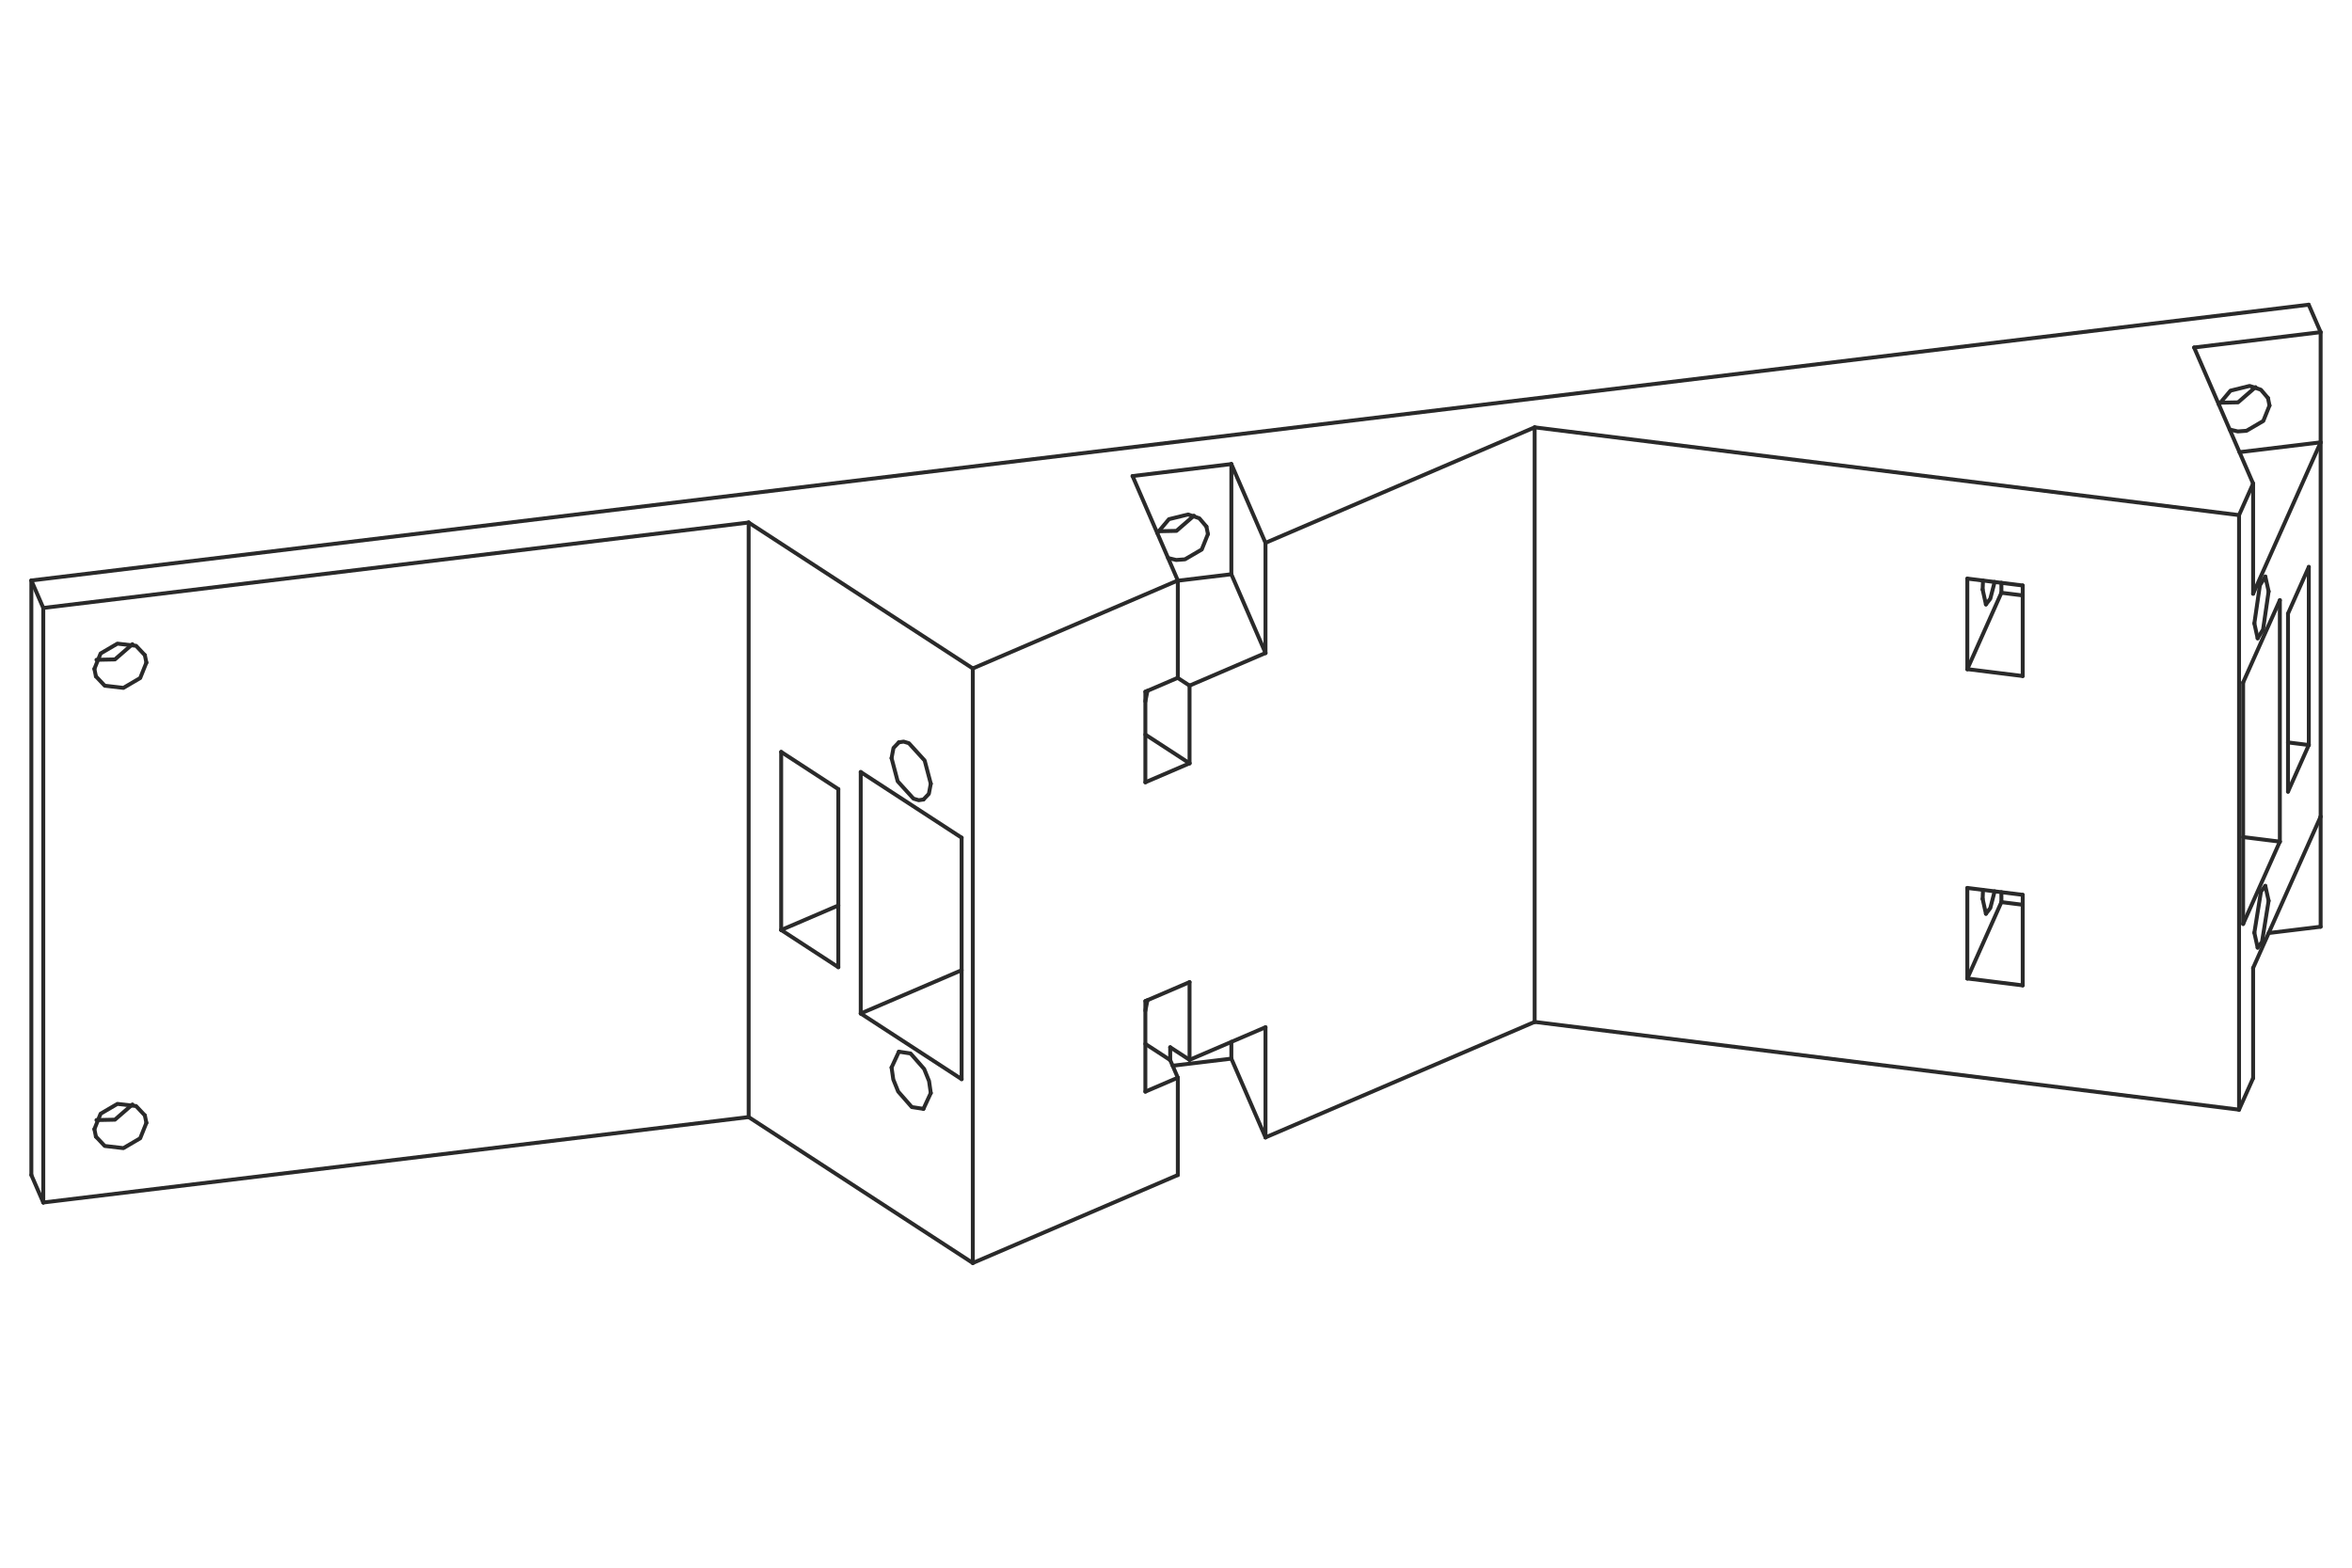
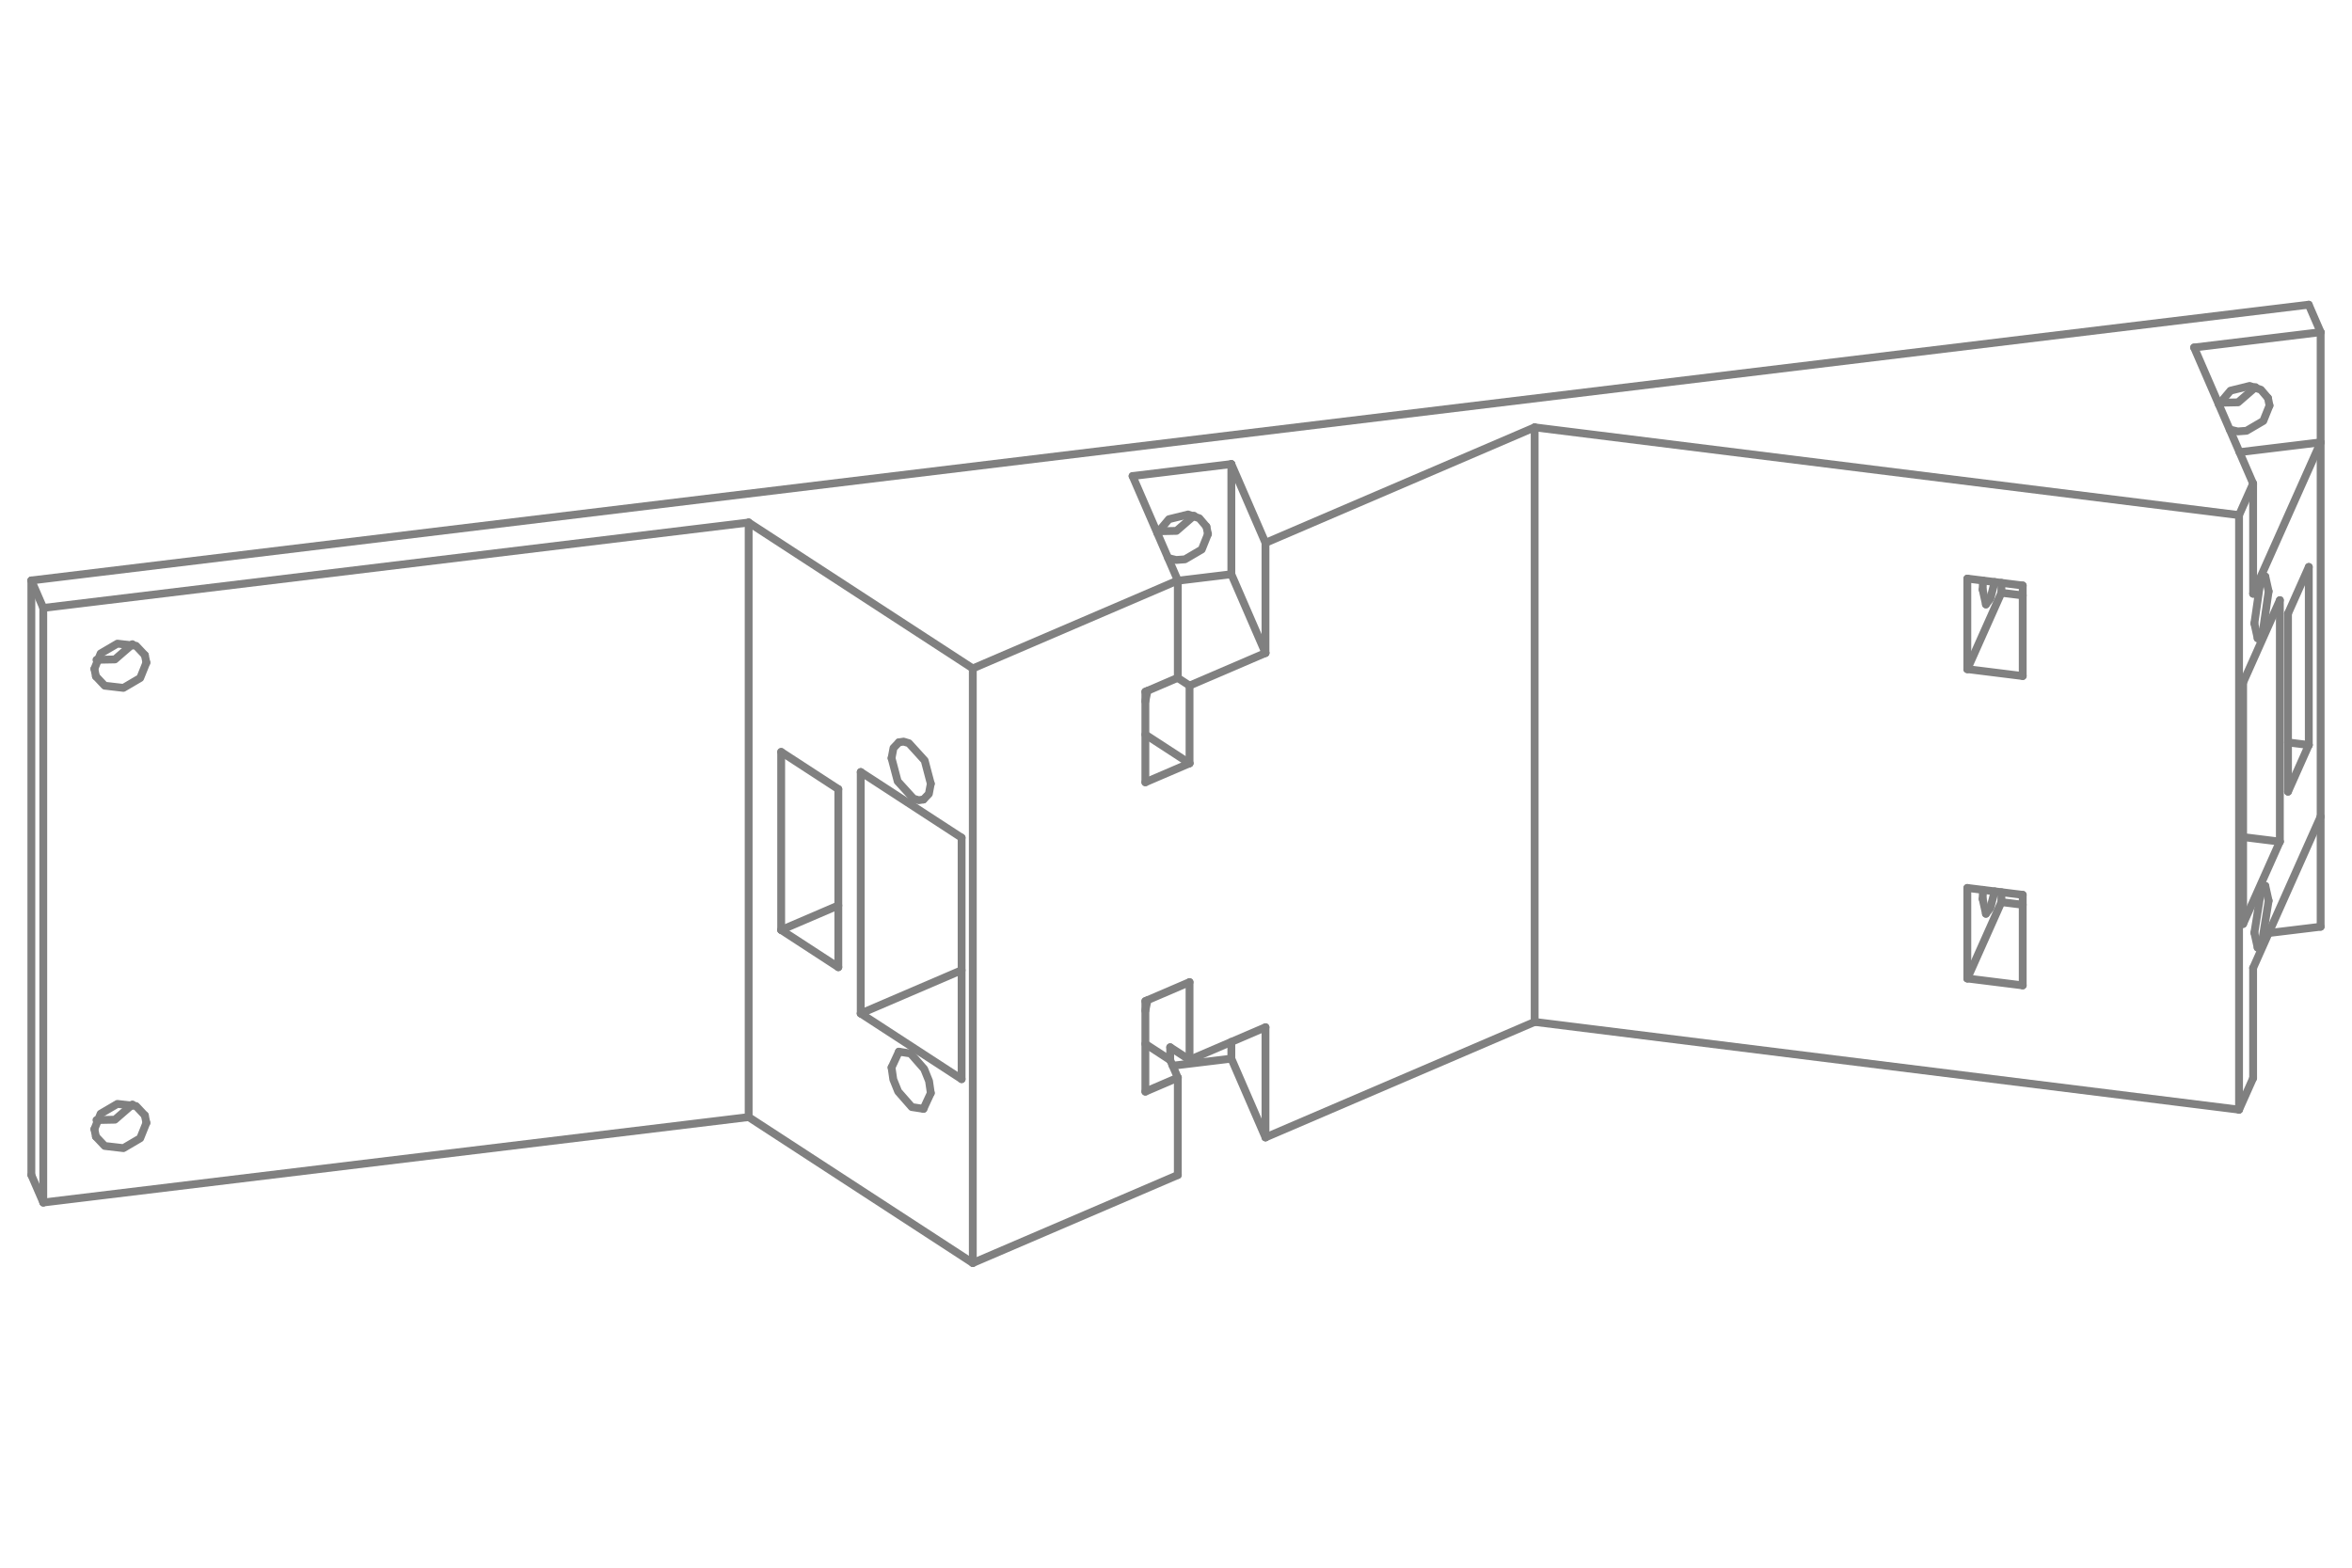
<svg xmlns="http://www.w3.org/2000/svg" width="1200" height="800" viewBox="0 0 1200 800" style="background: #ffffff;">
-   <path d="M 48.16,341.34 L 51.33,333.47 L 59.90,328.45 L 69.42,329.55 L 73.91,334.33" fill="none" stroke="#2a2a2a" stroke-width="2.0" stroke-linecap="round" stroke-linejoin="round" />
-   <path d="M 73.91,334.33 L 74.69,338.13" fill="none" stroke="#2a2a2a" stroke-width="2.0" stroke-linecap="round" stroke-linejoin="round" />
-   <path d="M 48.16,576.22 L 51.33,568.34 L 59.90,563.32 L 69.42,564.42 L 73.91,569.20" fill="none" stroke="#2a2a2a" stroke-width="2.0" stroke-linecap="round" stroke-linejoin="round" />
-   <path d="M 73.91,569.20 L 74.69,573.00" fill="none" stroke="#2a2a2a" stroke-width="2.0" stroke-linecap="round" stroke-linejoin="round" />
-   <path d="M 590.45,272.03 L 596.39,264.95 L 606.17,262.54 L 611.91,264.48 L 615.52,268.73" fill="none" stroke="#2a2a2a" stroke-width="2.0" stroke-linecap="round" stroke-linejoin="round" />
-   <path d="M 615.52,268.73 L 616.30,272.53" fill="none" stroke="#2a2a2a" stroke-width="2.0" stroke-linecap="round" stroke-linejoin="round" />
-   <path d="M 1132.06,206.43 L 1138.00,199.36 L 1147.78,196.94 L 1153.52,198.88 L 1157.14,203.13" fill="none" stroke="#2a2a2a" stroke-width="2.0" stroke-linecap="round" stroke-linejoin="round" />
-   <path d="M 1157.14,203.13 L 1157.91,206.94" fill="none" stroke="#2a2a2a" stroke-width="2.0" stroke-linecap="round" stroke-linejoin="round" />
-   <path d="M 1011.73,296.25 L 1011.55,300.86" fill="none" stroke="#2a2a2a" stroke-width="2.0" stroke-linecap="round" stroke-linejoin="round" />
-   <path d="M 1011.73,454.12 L 1011.55,458.72" fill="none" stroke="#2a2a2a" stroke-width="2.0" stroke-linecap="round" stroke-linejoin="round" />
-   <path d="M 1150.18,318.13 L 1153.01,298.65 L 1155.78,294.21" fill="none" stroke="#2a2a2a" stroke-width="2.0" stroke-linecap="round" stroke-linejoin="round" />
-   <path d="M 1155.78,294.21 L 1157.46,301.79" fill="none" stroke="#2a2a2a" stroke-width="2.0" stroke-linecap="round" stroke-linejoin="round" />
-   <path d="M 1157.46,459.66 L 1155.78,452.07" fill="none" stroke="#2a2a2a" stroke-width="2.0" stroke-linecap="round" stroke-linejoin="round" />
-   <path d="M 1155.78,452.07 L 1153.55,455.00 L 1150.18,475.99" fill="none" stroke="#2a2a2a" stroke-width="2.0" stroke-linecap="round" stroke-linejoin="round" />
-   <path d="M 585.46,352.52 L 584.37,357.88" fill="none" stroke="#2a2a2a" stroke-width="2.0" stroke-linecap="round" stroke-linejoin="round" />
-   <path d="M 585.46,510.39 L 584.37,515.74" fill="none" stroke="#2a2a2a" stroke-width="2.0" stroke-linecap="round" stroke-linejoin="round" />
-   <path d="M 454.88,386.89 L 458.00,398.70 L 466.04,407.54 L 468.75,408.35 L 471.15,407.99" fill="none" stroke="#2a2a2a" stroke-width="2.0" stroke-linecap="round" stroke-linejoin="round" />
-   <path d="M 471.15,407.99 L 473.91,405.10 L 474.89,399.92" fill="none" stroke="#2a2a2a" stroke-width="2.0" stroke-linecap="round" stroke-linejoin="round" />
-   <path d="M 474.89,557.78 L 471.15,565.85" fill="none" stroke="#2a2a2a" stroke-width="2.0" stroke-linecap="round" stroke-linejoin="round" />
-   <path d="M 471.15,565.85 L 465.20,564.94 L 458.25,557.02 L 455.76,550.85 L 454.88,544.75" fill="none" stroke="#2a2a2a" stroke-width="2.0" stroke-linecap="round" stroke-linejoin="round" />
-   <path d="M 1132.44,205.51 L 1141.86,205.32 L 1150.78,197.56" fill="none" stroke="#2a2a2a" stroke-width="2.0" stroke-linecap="round" stroke-linejoin="round" />
-   <path d="M 49.22,571.57 L 58.63,571.38 L 67.56,563.62" fill="none" stroke="#2a2a2a" stroke-width="2.0" stroke-linecap="round" stroke-linejoin="round" />
-   <path d="M 590.83,271.10 L 600.24,270.91 L 609.17,263.16" fill="none" stroke="#2a2a2a" stroke-width="2.0" stroke-linecap="round" stroke-linejoin="round" />
-   <path d="M 49.22,336.70 L 58.63,336.51 L 67.56,328.75" fill="none" stroke="#2a2a2a" stroke-width="2.0" stroke-linecap="round" stroke-linejoin="round" />
-   <path d="M 16.00,296.21 L 16.00,599.62" fill="none" stroke="#2a2a2a" stroke-width="2.0" stroke-linecap="round" stroke-linejoin="round" />
-   <path d="M 16.00,296.21 L 1177.92,155.49" fill="none" stroke="#2a2a2a" stroke-width="2.0" stroke-linecap="round" stroke-linejoin="round" />
-   <path d="M 1177.92,155.49 L 1184.00,169.51" fill="none" stroke="#2a2a2a" stroke-width="2.0" stroke-linecap="round" stroke-linejoin="round" />
-   <path d="M 1184.00,169.51 L 1184.00,225.73" fill="none" stroke="#2a2a2a" stroke-width="2.0" stroke-linecap="round" stroke-linejoin="round" />
-   <path d="M 1184.00,225.73 L 1184.00,416.70" fill="none" stroke="#2a2a2a" stroke-width="2.0" stroke-linecap="round" stroke-linejoin="round" />
-   <path d="M 1184.00,472.92 L 1184.00,416.70" fill="none" stroke="#2a2a2a" stroke-width="2.0" stroke-linecap="round" stroke-linejoin="round" />
-   <path d="M 1144.45,471.50 L 1144.45,348.29" fill="none" stroke="#2a2a2a" stroke-width="2.0" stroke-linecap="round" stroke-linejoin="round" />
-   <path d="M 1163.19,429.49 L 1144.45,427.16" fill="none" stroke="#2a2a2a" stroke-width="2.0" stroke-linecap="round" stroke-linejoin="round" />
-   <path d="M 1163.19,429.49 L 1163.19,306.28" fill="none" stroke="#2a2a2a" stroke-width="2.0" stroke-linecap="round" stroke-linejoin="round" />
-   <path d="M 439.15,517.19 L 439.15,393.97" fill="none" stroke="#2a2a2a" stroke-width="2.0" stroke-linecap="round" stroke-linejoin="round" />
-   <path d="M 439.15,517.19 L 490.62,495.10" fill="none" stroke="#2a2a2a" stroke-width="2.0" stroke-linecap="round" stroke-linejoin="round" />
-   <path d="M 490.62,550.69 L 490.62,427.48" fill="none" stroke="#2a2a2a" stroke-width="2.0" stroke-linecap="round" stroke-linejoin="round" />
-   <path d="M 1167.35,403.99 L 1177.96,380.18" fill="none" stroke="#2a2a2a" stroke-width="2.0" stroke-linecap="round" stroke-linejoin="round" />
-   <path d="M 1177.96,380.18 L 1167.35,378.86" fill="none" stroke="#2a2a2a" stroke-width="2.0" stroke-linecap="round" stroke-linejoin="round" />
-   <path d="M 1167.35,313.12 L 1177.96,289.32" fill="none" stroke="#2a2a2a" stroke-width="2.0" stroke-linecap="round" stroke-linejoin="round" />
-   <path d="M 398.56,474.58 L 427.72,462.07" fill="none" stroke="#2a2a2a" stroke-width="2.0" stroke-linecap="round" stroke-linejoin="round" />
-   <path d="M 398.56,474.58 L 427.72,493.57" fill="none" stroke="#2a2a2a" stroke-width="2.0" stroke-linecap="round" stroke-linejoin="round" />
-   <path d="M 398.56,383.71 L 427.72,402.70" fill="none" stroke="#2a2a2a" stroke-width="2.0" stroke-linecap="round" stroke-linejoin="round" />
-   <path d="M 600.93,549.95 L 597.04,540.96" fill="none" stroke="#2a2a2a" stroke-width="2.0" stroke-linecap="round" stroke-linejoin="round" />
-   <path d="M 584.37,532.71 L 597.04,540.96" fill="none" stroke="#2a2a2a" stroke-width="2.0" stroke-linecap="round" stroke-linejoin="round" />
-   <path d="M 584.37,557.06 L 600.93,549.95" fill="none" stroke="#2a2a2a" stroke-width="2.0" stroke-linecap="round" stroke-linejoin="round" />
-   <path d="M 1144.45,348.29 L 1163.19,306.28" fill="none" stroke="#2a2a2a" stroke-width="2.0" stroke-linecap="round" stroke-linejoin="round" />
-   <path d="M 1144.45,471.50 L 1163.19,429.49" fill="none" stroke="#2a2a2a" stroke-width="2.0" stroke-linecap="round" stroke-linejoin="round" />
-   <path d="M 1167.35,403.99 L 1167.35,313.12" fill="none" stroke="#2a2a2a" stroke-width="2.0" stroke-linecap="round" stroke-linejoin="round" />
-   <path d="M 1177.96,380.18 L 1177.96,289.32" fill="none" stroke="#2a2a2a" stroke-width="2.0" stroke-linecap="round" stroke-linejoin="round" />
-   <path d="M 1150.18,475.99 L 1151.86,483.58" fill="none" stroke="#2a2a2a" stroke-width="2.0" stroke-linecap="round" stroke-linejoin="round" />
-   <path d="M 1151.86,483.58 L 1154.09,480.65 L 1157.46,459.66" fill="none" stroke="#2a2a2a" stroke-width="2.0" stroke-linecap="round" stroke-linejoin="round" />
-   <path d="M 1157.46,301.79 L 1154.63,321.28 L 1151.86,325.72" fill="none" stroke="#2a2a2a" stroke-width="2.0" stroke-linecap="round" stroke-linejoin="round" />
-   <path d="M 1151.86,325.72 L 1150.18,318.13" fill="none" stroke="#2a2a2a" stroke-width="2.0" stroke-linecap="round" stroke-linejoin="round" />
-   <path d="M 1149.55,550.18 L 1149.55,493.96" fill="none" stroke="#2a2a2a" stroke-width="2.0" stroke-linecap="round" stroke-linejoin="round" />
-   <path d="M 1184.00,416.70 L 1149.55,493.96" fill="none" stroke="#2a2a2a" stroke-width="2.0" stroke-linecap="round" stroke-linejoin="round" />
-   <path d="M 1184.00,225.73 L 1149.55,302.99" fill="none" stroke="#2a2a2a" stroke-width="2.0" stroke-linecap="round" stroke-linejoin="round" />
-   <path d="M 1149.55,246.77 L 1149.55,302.99" fill="none" stroke="#2a2a2a" stroke-width="2.0" stroke-linecap="round" stroke-linejoin="round" />
-   <path d="M 1142.37,262.86 L 1149.55,246.77" fill="none" stroke="#2a2a2a" stroke-width="2.0" stroke-linecap="round" stroke-linejoin="round" />
-   <path d="M 1142.37,262.86 L 1142.37,566.27" fill="none" stroke="#2a2a2a" stroke-width="2.0" stroke-linecap="round" stroke-linejoin="round" />
-   <path d="M 1142.37,566.27 L 1149.55,550.18" fill="none" stroke="#2a2a2a" stroke-width="2.0" stroke-linecap="round" stroke-linejoin="round" />
-   <path d="M 1184.00,472.92 L 1157.50,476.13" fill="none" stroke="#2a2a2a" stroke-width="2.0" stroke-linecap="round" stroke-linejoin="round" />
-   <path d="M 782.99,521.49 L 1142.37,566.27" fill="none" stroke="#2a2a2a" stroke-width="2.0" stroke-linecap="round" stroke-linejoin="round" />
-   <path d="M 645.66,580.42 L 782.99,521.49" fill="none" stroke="#2a2a2a" stroke-width="2.0" stroke-linecap="round" stroke-linejoin="round" />
-   <path d="M 645.66,580.42 L 628.24,540.23" fill="none" stroke="#2a2a2a" stroke-width="2.0" stroke-linecap="round" stroke-linejoin="round" />
-   <path d="M 628.24,540.23 L 598.29,543.85" fill="none" stroke="#2a2a2a" stroke-width="2.0" stroke-linecap="round" stroke-linejoin="round" />
-   <path d="M 496.33,644.51 L 600.93,599.62" fill="none" stroke="#2a2a2a" stroke-width="2.0" stroke-linecap="round" stroke-linejoin="round" />
-   <path d="M 381.97,570.05 L 496.33,644.51" fill="none" stroke="#2a2a2a" stroke-width="2.0" stroke-linecap="round" stroke-linejoin="round" />
-   <path d="M 22.08,613.64 L 381.97,570.05" fill="none" stroke="#2a2a2a" stroke-width="2.0" stroke-linecap="round" stroke-linejoin="round" />
-   <path d="M 16.00,599.62 L 22.08,613.64" fill="none" stroke="#2a2a2a" stroke-width="2.0" stroke-linecap="round" stroke-linejoin="round" />
-   <path d="M 454.88,544.75 L 458.62,536.68" fill="none" stroke="#2a2a2a" stroke-width="2.0" stroke-linecap="round" stroke-linejoin="round" />
-   <path d="M 458.62,536.68 L 464.57,537.59 L 471.52,545.51 L 474.01,551.68 L 474.89,557.78" fill="none" stroke="#2a2a2a" stroke-width="2.0" stroke-linecap="round" stroke-linejoin="round" />
-   <path d="M 474.89,399.92 L 471.77,388.10 L 463.73,379.26 L 461.02,378.45 L 458.62,378.81" fill="none" stroke="#2a2a2a" stroke-width="2.0" stroke-linecap="round" stroke-linejoin="round" />
-   <path d="M 458.62,378.81 L 455.86,381.70 L 454.88,386.89" fill="none" stroke="#2a2a2a" stroke-width="2.0" stroke-linecap="round" stroke-linejoin="round" />
-   <path d="M 606.91,540.84 L 606.91,501.18" fill="none" stroke="#2a2a2a" stroke-width="2.0" stroke-linecap="round" stroke-linejoin="round" />
-   <path d="M 597.04,540.96 L 597.04,534.42" fill="none" stroke="#2a2a2a" stroke-width="2.0" stroke-linecap="round" stroke-linejoin="round" />
-   <path d="M 606.91,540.84 L 597.04,534.42" fill="none" stroke="#2a2a2a" stroke-width="2.0" stroke-linecap="round" stroke-linejoin="round" />
-   <path d="M 584.37,510.86 L 606.91,501.18" fill="none" stroke="#2a2a2a" stroke-width="2.0" stroke-linecap="round" stroke-linejoin="round" />
-   <path d="M 584.37,557.06 L 584.37,510.86" fill="none" stroke="#2a2a2a" stroke-width="2.0" stroke-linecap="round" stroke-linejoin="round" />
-   <path d="M 584.37,399.20 L 584.37,352.99" fill="none" stroke="#2a2a2a" stroke-width="2.0" stroke-linecap="round" stroke-linejoin="round" />
-   <path d="M 584.37,399.20 L 606.91,389.52" fill="none" stroke="#2a2a2a" stroke-width="2.0" stroke-linecap="round" stroke-linejoin="round" />
-   <path d="M 584.37,374.85 L 606.91,389.52" fill="none" stroke="#2a2a2a" stroke-width="2.0" stroke-linecap="round" stroke-linejoin="round" />
-   <path d="M 606.91,389.52 L 606.91,349.87" fill="none" stroke="#2a2a2a" stroke-width="2.0" stroke-linecap="round" stroke-linejoin="round" />
-   <path d="M 606.91,349.87 L 600.85,345.92" fill="none" stroke="#2a2a2a" stroke-width="2.0" stroke-linecap="round" stroke-linejoin="round" />
-   <path d="M 584.37,352.99 L 600.93,345.88" fill="none" stroke="#2a2a2a" stroke-width="2.0" stroke-linecap="round" stroke-linejoin="round" />
-   <path d="M 782.99,218.08 L 782.99,521.49" fill="none" stroke="#2a2a2a" stroke-width="2.0" stroke-linecap="round" stroke-linejoin="round" />
-   <path d="M 782.99,218.08 L 1142.37,262.86" fill="none" stroke="#2a2a2a" stroke-width="2.0" stroke-linecap="round" stroke-linejoin="round" />
-   <path d="M 1003.74,499.32 L 1003.74,453.12" fill="none" stroke="#2a2a2a" stroke-width="2.0" stroke-linecap="round" stroke-linejoin="round" />
-   <path d="M 1032.00,456.64 L 1003.74,453.12" fill="none" stroke="#2a2a2a" stroke-width="2.0" stroke-linecap="round" stroke-linejoin="round" />
-   <path d="M 1032.00,502.85 L 1032.00,456.64" fill="none" stroke="#2a2a2a" stroke-width="2.0" stroke-linecap="round" stroke-linejoin="round" />
-   <path d="M 1032.00,502.85 L 1003.74,499.32" fill="none" stroke="#2a2a2a" stroke-width="2.0" stroke-linecap="round" stroke-linejoin="round" />
-   <path d="M 1032.00,344.98 L 1032.00,298.78" fill="none" stroke="#2a2a2a" stroke-width="2.0" stroke-linecap="round" stroke-linejoin="round" />
-   <path d="M 1032.00,344.98 L 1003.74,341.46" fill="none" stroke="#2a2a2a" stroke-width="2.0" stroke-linecap="round" stroke-linejoin="round" />
-   <path d="M 1003.74,341.46 L 1003.74,295.26" fill="none" stroke="#2a2a2a" stroke-width="2.0" stroke-linecap="round" stroke-linejoin="round" />
-   <path d="M 1032.00,298.78 L 1003.74,295.26" fill="none" stroke="#2a2a2a" stroke-width="2.0" stroke-linecap="round" stroke-linejoin="round" />
-   <path d="M 16.00,296.21 L 22.08,310.24" fill="none" stroke="#2a2a2a" stroke-width="2.0" stroke-linecap="round" stroke-linejoin="round" />
-   <path d="M 22.08,310.24 L 381.97,266.65" fill="none" stroke="#2a2a2a" stroke-width="2.0" stroke-linecap="round" stroke-linejoin="round" />
-   <path d="M 381.97,266.65 L 496.33,341.11" fill="none" stroke="#2a2a2a" stroke-width="2.0" stroke-linecap="round" stroke-linejoin="round" />
-   <path d="M 496.33,341.11 L 600.93,296.21" fill="none" stroke="#2a2a2a" stroke-width="2.0" stroke-linecap="round" stroke-linejoin="round" />
-   <path d="M 600.93,296.21 L 577.84,242.93" fill="none" stroke="#2a2a2a" stroke-width="2.0" stroke-linecap="round" stroke-linejoin="round" />
-   <path d="M 577.84,242.93 L 628.24,236.82" fill="none" stroke="#2a2a2a" stroke-width="2.0" stroke-linecap="round" stroke-linejoin="round" />
-   <path d="M 645.66,277.02 L 628.24,236.82" fill="none" stroke="#2a2a2a" stroke-width="2.0" stroke-linecap="round" stroke-linejoin="round" />
-   <path d="M 645.66,277.02 L 782.99,218.08" fill="none" stroke="#2a2a2a" stroke-width="2.0" stroke-linecap="round" stroke-linejoin="round" />
-   <path d="M 1149.55,246.77 L 1119.45,177.33" fill="none" stroke="#2a2a2a" stroke-width="2.0" stroke-linecap="round" stroke-linejoin="round" />
-   <path d="M 1184.00,169.51 L 1119.45,177.33" fill="none" stroke="#2a2a2a" stroke-width="2.0" stroke-linecap="round" stroke-linejoin="round" />
-   <path d="M 74.69,338.13 L 71.53,346.00 L 62.96,351.03 L 53.43,349.92 L 48.94,345.15" fill="none" stroke="#2a2a2a" stroke-width="2.0" stroke-linecap="round" stroke-linejoin="round" />
-   <path d="M 48.94,345.15 L 48.16,341.34" fill="none" stroke="#2a2a2a" stroke-width="2.0" stroke-linecap="round" stroke-linejoin="round" />
-   <path d="M 74.69,573.00 L 71.53,580.87 L 62.96,585.90 L 53.43,584.79 L 48.94,580.02" fill="none" stroke="#2a2a2a" stroke-width="2.0" stroke-linecap="round" stroke-linejoin="round" />
-   <path d="M 48.94,580.02 L 48.16,576.22" fill="none" stroke="#2a2a2a" stroke-width="2.0" stroke-linecap="round" stroke-linejoin="round" />
-   <path d="M 22.08,310.24 L 22.08,613.64" fill="none" stroke="#2a2a2a" stroke-width="2.0" stroke-linecap="round" stroke-linejoin="round" />
-   <path d="M 381.97,266.65 L 381.97,570.05" fill="none" stroke="#2a2a2a" stroke-width="2.0" stroke-linecap="round" stroke-linejoin="round" />
-   <path d="M 398.56,474.58 L 398.56,383.71" fill="none" stroke="#2a2a2a" stroke-width="2.0" stroke-linecap="round" stroke-linejoin="round" />
-   <path d="M 427.72,493.57 L 427.72,402.70" fill="none" stroke="#2a2a2a" stroke-width="2.0" stroke-linecap="round" stroke-linejoin="round" />
-   <path d="M 439.15,393.97 L 490.62,427.48" fill="none" stroke="#2a2a2a" stroke-width="2.0" stroke-linecap="round" stroke-linejoin="round" />
-   <path d="M 439.15,517.19 L 490.62,550.69" fill="none" stroke="#2a2a2a" stroke-width="2.0" stroke-linecap="round" stroke-linejoin="round" />
-   <path d="M 496.33,341.11 L 496.33,644.51" fill="none" stroke="#2a2a2a" stroke-width="2.0" stroke-linecap="round" stroke-linejoin="round" />
-   <path d="M 600.93,599.62 L 600.93,549.95" fill="none" stroke="#2a2a2a" stroke-width="2.0" stroke-linecap="round" stroke-linejoin="round" />
-   <path d="M 645.66,524.21 L 606.91,540.84" fill="none" stroke="#2a2a2a" stroke-width="2.0" stroke-linecap="round" stroke-linejoin="round" />
-   <path d="M 645.66,580.42 L 645.66,524.21" fill="none" stroke="#2a2a2a" stroke-width="2.0" stroke-linecap="round" stroke-linejoin="round" />
-   <path d="M 645.66,277.02 L 645.66,333.23" fill="none" stroke="#2a2a2a" stroke-width="2.0" stroke-linecap="round" stroke-linejoin="round" />
-   <path d="M 645.66,333.23 L 606.91,349.87" fill="none" stroke="#2a2a2a" stroke-width="2.0" stroke-linecap="round" stroke-linejoin="round" />
-   <path d="M 600.93,296.21 L 600.93,345.88" fill="none" stroke="#2a2a2a" stroke-width="2.0" stroke-linecap="round" stroke-linejoin="round" />
-   <path d="M 1021.12,302.49 L 1003.74,341.46" fill="none" stroke="#2a2a2a" stroke-width="2.0" stroke-linecap="round" stroke-linejoin="round" />
-   <path d="M 1021.12,302.49 L 1021.12,297.42" fill="none" stroke="#2a2a2a" stroke-width="2.0" stroke-linecap="round" stroke-linejoin="round" />
-   <path d="M 1011.55,300.86 L 1013.23,308.44" fill="none" stroke="#2a2a2a" stroke-width="2.0" stroke-linecap="round" stroke-linejoin="round" />
-   <path d="M 1013.23,308.44 L 1015.47,305.51 L 1017.67,296.99" fill="none" stroke="#2a2a2a" stroke-width="2.0" stroke-linecap="round" stroke-linejoin="round" />
-   <path d="M 1032.00,303.84 L 1021.12,302.49" fill="none" stroke="#2a2a2a" stroke-width="2.0" stroke-linecap="round" stroke-linejoin="round" />
-   <path d="M 1032.00,461.71 L 1021.12,460.35" fill="none" stroke="#2a2a2a" stroke-width="2.0" stroke-linecap="round" stroke-linejoin="round" />
-   <path d="M 1021.12,460.35 L 1021.12,455.29" fill="none" stroke="#2a2a2a" stroke-width="2.0" stroke-linecap="round" stroke-linejoin="round" />
-   <path d="M 1021.12,460.35 L 1003.74,499.32" fill="none" stroke="#2a2a2a" stroke-width="2.0" stroke-linecap="round" stroke-linejoin="round" />
-   <path d="M 1011.55,458.72 L 1013.23,466.30" fill="none" stroke="#2a2a2a" stroke-width="2.0" stroke-linecap="round" stroke-linejoin="round" />
-   <path d="M 1013.23,466.30 L 1015.47,463.37 L 1017.67,454.86" fill="none" stroke="#2a2a2a" stroke-width="2.0" stroke-linecap="round" stroke-linejoin="round" />
-   <path d="M 628.24,540.23 L 628.24,531.69" fill="none" stroke="#2a2a2a" stroke-width="2.0" stroke-linecap="round" stroke-linejoin="round" />
-   <path d="M 628.24,236.82 L 628.24,293.04" fill="none" stroke="#2a2a2a" stroke-width="2.0" stroke-linecap="round" stroke-linejoin="round" />
-   <path d="M 645.66,333.23 L 628.24,293.04" fill="none" stroke="#2a2a2a" stroke-width="2.0" stroke-linecap="round" stroke-linejoin="round" />
-   <path d="M 628.24,293.04 L 600.93,296.34" fill="none" stroke="#2a2a2a" stroke-width="2.0" stroke-linecap="round" stroke-linejoin="round" />
-   <path d="M 616.30,272.53 L 613.14,280.41 L 604.57,285.43 L 600.10,285.76 L 595.98,284.77" fill="none" stroke="#2a2a2a" stroke-width="2.0" stroke-linecap="round" stroke-linejoin="round" />
-   <path d="M 1184.00,225.73 L 1142.60,230.74" fill="none" stroke="#2a2a2a" stroke-width="2.0" stroke-linecap="round" stroke-linejoin="round" />
-   <path d="M 1157.91,206.94 L 1154.75,214.81 L 1146.18,219.83 L 1141.72,220.16 L 1137.59,219.18" fill="none" stroke="#2a2a2a" stroke-width="2.0" stroke-linecap="round" stroke-linejoin="round" />
+   <path d="M 48.16,341.34 L 51.33,333.47 L 59.90,328.45 L 69.42,329.55 L 73.91,334.33" fill="none" stroke="#808080" stroke-width="4.0" stroke-linecap="round" stroke-linejoin="round" />
+   <path d="M 73.91,334.33 L 74.69,338.13" fill="none" stroke="#808080" stroke-width="4.0" stroke-linecap="round" stroke-linejoin="round" />
+   <path d="M 48.16,576.22 L 51.33,568.34 L 59.90,563.32 L 69.42,564.42 L 73.91,569.20" fill="none" stroke="#808080" stroke-width="4.0" stroke-linecap="round" stroke-linejoin="round" />
+   <path d="M 73.91,569.20 L 74.69,573.00" fill="none" stroke="#808080" stroke-width="4.0" stroke-linecap="round" stroke-linejoin="round" />
+   <path d="M 590.45,272.03 L 596.39,264.95 L 606.17,262.54 L 611.91,264.48 L 615.52,268.73" fill="none" stroke="#808080" stroke-width="4.0" stroke-linecap="round" stroke-linejoin="round" />
+   <path d="M 615.52,268.73 L 616.30,272.53" fill="none" stroke="#808080" stroke-width="4.0" stroke-linecap="round" stroke-linejoin="round" />
+   <path d="M 1132.06,206.43 L 1138.00,199.36 L 1147.78,196.94 L 1153.52,198.88 L 1157.14,203.13" fill="none" stroke="#808080" stroke-width="4.0" stroke-linecap="round" stroke-linejoin="round" />
+   <path d="M 1157.14,203.13 L 1157.91,206.94" fill="none" stroke="#808080" stroke-width="4.0" stroke-linecap="round" stroke-linejoin="round" />
+   <path d="M 1011.73,296.25 L 1011.55,300.86" fill="none" stroke="#808080" stroke-width="4.0" stroke-linecap="round" stroke-linejoin="round" />
+   <path d="M 1011.73,454.12 L 1011.55,458.72" fill="none" stroke="#808080" stroke-width="4.0" stroke-linecap="round" stroke-linejoin="round" />
+   <path d="M 1150.18,318.13 L 1153.01,298.65 L 1155.78,294.21" fill="none" stroke="#808080" stroke-width="4.0" stroke-linecap="round" stroke-linejoin="round" />
+   <path d="M 1155.78,294.21 L 1157.46,301.79" fill="none" stroke="#808080" stroke-width="4.0" stroke-linecap="round" stroke-linejoin="round" />
+   <path d="M 1157.46,459.66 L 1155.78,452.07" fill="none" stroke="#808080" stroke-width="4.0" stroke-linecap="round" stroke-linejoin="round" />
+   <path d="M 1155.78,452.07 L 1153.55,455.00 L 1150.18,475.99" fill="none" stroke="#808080" stroke-width="4.0" stroke-linecap="round" stroke-linejoin="round" />
+   <path d="M 585.46,352.52 L 584.37,357.88" fill="none" stroke="#808080" stroke-width="4.0" stroke-linecap="round" stroke-linejoin="round" />
+   <path d="M 585.46,510.39 L 584.37,515.74" fill="none" stroke="#808080" stroke-width="4.0" stroke-linecap="round" stroke-linejoin="round" />
+   <path d="M 454.88,386.89 L 458.00,398.70 L 466.04,407.54 L 468.75,408.35 L 471.15,407.99" fill="none" stroke="#808080" stroke-width="4.0" stroke-linecap="round" stroke-linejoin="round" />
+   <path d="M 471.15,407.99 L 473.91,405.10 L 474.89,399.92" fill="none" stroke="#808080" stroke-width="4.0" stroke-linecap="round" stroke-linejoin="round" />
+   <path d="M 474.89,557.78 L 471.15,565.85" fill="none" stroke="#808080" stroke-width="4.0" stroke-linecap="round" stroke-linejoin="round" />
+   <path d="M 471.15,565.85 L 465.20,564.94 L 458.25,557.02 L 455.76,550.85 L 454.88,544.75" fill="none" stroke="#808080" stroke-width="4.0" stroke-linecap="round" stroke-linejoin="round" />
+   <path d="M 1132.44,205.51 L 1141.86,205.32 L 1150.78,197.56" fill="none" stroke="#808080" stroke-width="4.0" stroke-linecap="round" stroke-linejoin="round" />
+   <path d="M 49.22,571.57 L 58.63,571.38 L 67.56,563.62" fill="none" stroke="#808080" stroke-width="4.0" stroke-linecap="round" stroke-linejoin="round" />
+   <path d="M 590.83,271.10 L 600.24,270.91 L 609.17,263.16" fill="none" stroke="#808080" stroke-width="4.0" stroke-linecap="round" stroke-linejoin="round" />
+   <path d="M 49.22,336.70 L 58.63,336.51 L 67.56,328.75" fill="none" stroke="#808080" stroke-width="4.0" stroke-linecap="round" stroke-linejoin="round" />
+   <path d="M 16.00,296.21 L 16.00,599.62" fill="none" stroke="#808080" stroke-width="4.0" stroke-linecap="round" stroke-linejoin="round" />
+   <path d="M 16.00,296.21 L 1177.92,155.49" fill="none" stroke="#808080" stroke-width="4.0" stroke-linecap="round" stroke-linejoin="round" />
+   <path d="M 1177.92,155.49 L 1184.00,169.51" fill="none" stroke="#808080" stroke-width="4.0" stroke-linecap="round" stroke-linejoin="round" />
+   <path d="M 1184.00,169.51 L 1184.00,225.73" fill="none" stroke="#808080" stroke-width="4.0" stroke-linecap="round" stroke-linejoin="round" />
+   <path d="M 1184.00,225.73 L 1184.00,416.70" fill="none" stroke="#808080" stroke-width="4.0" stroke-linecap="round" stroke-linejoin="round" />
+   <path d="M 1184.00,472.92 L 1184.00,416.70" fill="none" stroke="#808080" stroke-width="4.0" stroke-linecap="round" stroke-linejoin="round" />
+   <path d="M 1144.45,471.50 L 1144.45,348.29" fill="none" stroke="#808080" stroke-width="4.0" stroke-linecap="round" stroke-linejoin="round" />
+   <path d="M 1163.19,429.49 L 1144.45,427.16" fill="none" stroke="#808080" stroke-width="4.0" stroke-linecap="round" stroke-linejoin="round" />
+   <path d="M 1163.19,429.49 L 1163.19,306.28" fill="none" stroke="#808080" stroke-width="4.0" stroke-linecap="round" stroke-linejoin="round" />
+   <path d="M 439.15,517.19 L 439.15,393.97" fill="none" stroke="#808080" stroke-width="4.0" stroke-linecap="round" stroke-linejoin="round" />
+   <path d="M 439.15,517.19 L 490.62,495.10" fill="none" stroke="#808080" stroke-width="4.0" stroke-linecap="round" stroke-linejoin="round" />
+   <path d="M 490.62,550.69 L 490.62,427.48" fill="none" stroke="#808080" stroke-width="4.0" stroke-linecap="round" stroke-linejoin="round" />
+   <path d="M 1167.35,403.99 L 1177.96,380.18" fill="none" stroke="#808080" stroke-width="4.0" stroke-linecap="round" stroke-linejoin="round" />
+   <path d="M 1177.96,380.18 L 1167.35,378.86" fill="none" stroke="#808080" stroke-width="4.0" stroke-linecap="round" stroke-linejoin="round" />
+   <path d="M 1167.35,313.12 L 1177.96,289.32" fill="none" stroke="#808080" stroke-width="4.0" stroke-linecap="round" stroke-linejoin="round" />
+   <path d="M 398.56,474.58 L 427.72,462.07" fill="none" stroke="#808080" stroke-width="4.0" stroke-linecap="round" stroke-linejoin="round" />
+   <path d="M 398.56,474.58 L 427.72,493.57" fill="none" stroke="#808080" stroke-width="4.0" stroke-linecap="round" stroke-linejoin="round" />
+   <path d="M 398.56,383.71 L 427.72,402.70" fill="none" stroke="#808080" stroke-width="4.0" stroke-linecap="round" stroke-linejoin="round" />
+   <path d="M 600.93,549.95 L 597.04,540.96" fill="none" stroke="#808080" stroke-width="4.0" stroke-linecap="round" stroke-linejoin="round" />
+   <path d="M 584.37,532.71 L 597.04,540.96" fill="none" stroke="#808080" stroke-width="4.0" stroke-linecap="round" stroke-linejoin="round" />
+   <path d="M 584.37,557.06 L 600.93,549.95" fill="none" stroke="#808080" stroke-width="4.0" stroke-linecap="round" stroke-linejoin="round" />
+   <path d="M 1144.45,348.29 L 1163.19,306.28" fill="none" stroke="#808080" stroke-width="4.0" stroke-linecap="round" stroke-linejoin="round" />
+   <path d="M 1144.45,471.50 L 1163.19,429.49" fill="none" stroke="#808080" stroke-width="4.0" stroke-linecap="round" stroke-linejoin="round" />
+   <path d="M 1167.35,403.99 L 1167.35,313.12" fill="none" stroke="#808080" stroke-width="4.0" stroke-linecap="round" stroke-linejoin="round" />
+   <path d="M 1177.96,380.18 L 1177.96,289.32" fill="none" stroke="#808080" stroke-width="4.0" stroke-linecap="round" stroke-linejoin="round" />
+   <path d="M 1150.18,475.99 L 1151.86,483.58" fill="none" stroke="#808080" stroke-width="4.0" stroke-linecap="round" stroke-linejoin="round" />
+   <path d="M 1151.86,483.58 L 1154.09,480.65 L 1157.46,459.66" fill="none" stroke="#808080" stroke-width="4.0" stroke-linecap="round" stroke-linejoin="round" />
+   <path d="M 1157.46,301.79 L 1154.63,321.28 L 1151.86,325.72" fill="none" stroke="#808080" stroke-width="4.0" stroke-linecap="round" stroke-linejoin="round" />
+   <path d="M 1151.86,325.72 L 1150.18,318.13" fill="none" stroke="#808080" stroke-width="4.0" stroke-linecap="round" stroke-linejoin="round" />
+   <path d="M 1149.55,550.18 L 1149.55,493.96" fill="none" stroke="#808080" stroke-width="4.0" stroke-linecap="round" stroke-linejoin="round" />
+   <path d="M 1184.00,416.70 L 1149.55,493.96" fill="none" stroke="#808080" stroke-width="4.0" stroke-linecap="round" stroke-linejoin="round" />
+   <path d="M 1184.00,225.73 L 1149.55,302.99" fill="none" stroke="#808080" stroke-width="4.0" stroke-linecap="round" stroke-linejoin="round" />
+   <path d="M 1149.55,246.77 L 1149.55,302.99" fill="none" stroke="#808080" stroke-width="4.0" stroke-linecap="round" stroke-linejoin="round" />
+   <path d="M 1142.37,262.86 L 1149.55,246.77" fill="none" stroke="#808080" stroke-width="4.0" stroke-linecap="round" stroke-linejoin="round" />
+   <path d="M 1142.37,262.86 L 1142.37,566.27" fill="none" stroke="#808080" stroke-width="4.0" stroke-linecap="round" stroke-linejoin="round" />
+   <path d="M 1142.37,566.27 L 1149.55,550.18" fill="none" stroke="#808080" stroke-width="4.0" stroke-linecap="round" stroke-linejoin="round" />
+   <path d="M 1184.00,472.92 L 1157.50,476.13" fill="none" stroke="#808080" stroke-width="4.0" stroke-linecap="round" stroke-linejoin="round" />
+   <path d="M 782.99,521.49 L 1142.37,566.27" fill="none" stroke="#808080" stroke-width="4.0" stroke-linecap="round" stroke-linejoin="round" />
+   <path d="M 645.66,580.42 L 782.99,521.49" fill="none" stroke="#808080" stroke-width="4.0" stroke-linecap="round" stroke-linejoin="round" />
+   <path d="M 645.66,580.42 L 628.24,540.23" fill="none" stroke="#808080" stroke-width="4.0" stroke-linecap="round" stroke-linejoin="round" />
+   <path d="M 628.24,540.23 L 598.29,543.85" fill="none" stroke="#808080" stroke-width="4.0" stroke-linecap="round" stroke-linejoin="round" />
+   <path d="M 496.33,644.51 L 600.93,599.62" fill="none" stroke="#808080" stroke-width="4.0" stroke-linecap="round" stroke-linejoin="round" />
+   <path d="M 381.97,570.05 L 496.33,644.51" fill="none" stroke="#808080" stroke-width="4.0" stroke-linecap="round" stroke-linejoin="round" />
+   <path d="M 22.08,613.64 L 381.97,570.05" fill="none" stroke="#808080" stroke-width="4.0" stroke-linecap="round" stroke-linejoin="round" />
+   <path d="M 16.00,599.62 L 22.08,613.64" fill="none" stroke="#808080" stroke-width="4.0" stroke-linecap="round" stroke-linejoin="round" />
+   <path d="M 454.88,544.75 L 458.62,536.68" fill="none" stroke="#808080" stroke-width="4.0" stroke-linecap="round" stroke-linejoin="round" />
+   <path d="M 458.62,536.68 L 464.57,537.59 L 471.52,545.51 L 474.01,551.68 L 474.89,557.78" fill="none" stroke="#808080" stroke-width="4.0" stroke-linecap="round" stroke-linejoin="round" />
+   <path d="M 474.89,399.92 L 471.77,388.10 L 463.73,379.26 L 461.02,378.45 L 458.62,378.81" fill="none" stroke="#808080" stroke-width="4.0" stroke-linecap="round" stroke-linejoin="round" />
+   <path d="M 458.62,378.81 L 455.86,381.70 L 454.88,386.89" fill="none" stroke="#808080" stroke-width="4.0" stroke-linecap="round" stroke-linejoin="round" />
+   <path d="M 606.91,540.84 L 606.91,501.18" fill="none" stroke="#808080" stroke-width="4.0" stroke-linecap="round" stroke-linejoin="round" />
+   <path d="M 597.04,540.96 L 597.04,534.42" fill="none" stroke="#808080" stroke-width="4.0" stroke-linecap="round" stroke-linejoin="round" />
+   <path d="M 606.91,540.84 L 597.04,534.42" fill="none" stroke="#808080" stroke-width="4.0" stroke-linecap="round" stroke-linejoin="round" />
+   <path d="M 584.37,510.86 L 606.91,501.18" fill="none" stroke="#808080" stroke-width="4.0" stroke-linecap="round" stroke-linejoin="round" />
+   <path d="M 584.37,557.06 L 584.37,510.86" fill="none" stroke="#808080" stroke-width="4.0" stroke-linecap="round" stroke-linejoin="round" />
+   <path d="M 584.37,399.20 L 584.37,352.99" fill="none" stroke="#808080" stroke-width="4.0" stroke-linecap="round" stroke-linejoin="round" />
+   <path d="M 584.37,399.20 L 606.91,389.52" fill="none" stroke="#808080" stroke-width="4.0" stroke-linecap="round" stroke-linejoin="round" />
+   <path d="M 584.37,374.85 L 606.91,389.52" fill="none" stroke="#808080" stroke-width="4.0" stroke-linecap="round" stroke-linejoin="round" />
+   <path d="M 606.91,389.52 L 606.91,349.87" fill="none" stroke="#808080" stroke-width="4.0" stroke-linecap="round" stroke-linejoin="round" />
+   <path d="M 606.91,349.87 L 600.85,345.92" fill="none" stroke="#808080" stroke-width="4.0" stroke-linecap="round" stroke-linejoin="round" />
+   <path d="M 584.37,352.99 L 600.93,345.88" fill="none" stroke="#808080" stroke-width="4.0" stroke-linecap="round" stroke-linejoin="round" />
+   <path d="M 782.99,218.08 L 782.99,521.49" fill="none" stroke="#808080" stroke-width="4.0" stroke-linecap="round" stroke-linejoin="round" />
+   <path d="M 782.99,218.08 L 1142.37,262.86" fill="none" stroke="#808080" stroke-width="4.0" stroke-linecap="round" stroke-linejoin="round" />
+   <path d="M 1003.74,499.32 L 1003.74,453.12" fill="none" stroke="#808080" stroke-width="4.0" stroke-linecap="round" stroke-linejoin="round" />
+   <path d="M 1032.00,456.64 L 1003.74,453.12" fill="none" stroke="#808080" stroke-width="4.0" stroke-linecap="round" stroke-linejoin="round" />
+   <path d="M 1032.00,502.85 L 1032.00,456.64" fill="none" stroke="#808080" stroke-width="4.0" stroke-linecap="round" stroke-linejoin="round" />
+   <path d="M 1032.00,502.85 L 1003.74,499.32" fill="none" stroke="#808080" stroke-width="4.0" stroke-linecap="round" stroke-linejoin="round" />
+   <path d="M 1032.00,344.98 L 1032.00,298.78" fill="none" stroke="#808080" stroke-width="4.0" stroke-linecap="round" stroke-linejoin="round" />
+   <path d="M 1032.00,344.98 L 1003.74,341.46" fill="none" stroke="#808080" stroke-width="4.0" stroke-linecap="round" stroke-linejoin="round" />
+   <path d="M 1003.74,341.46 L 1003.74,295.26" fill="none" stroke="#808080" stroke-width="4.0" stroke-linecap="round" stroke-linejoin="round" />
+   <path d="M 1032.00,298.78 L 1003.74,295.26" fill="none" stroke="#808080" stroke-width="4.0" stroke-linecap="round" stroke-linejoin="round" />
+   <path d="M 16.00,296.21 L 22.08,310.24" fill="none" stroke="#808080" stroke-width="4.0" stroke-linecap="round" stroke-linejoin="round" />
+   <path d="M 22.08,310.24 L 381.97,266.65" fill="none" stroke="#808080" stroke-width="4.0" stroke-linecap="round" stroke-linejoin="round" />
+   <path d="M 381.97,266.65 L 496.33,341.11" fill="none" stroke="#808080" stroke-width="4.0" stroke-linecap="round" stroke-linejoin="round" />
+   <path d="M 496.33,341.11 L 600.93,296.21" fill="none" stroke="#808080" stroke-width="4.0" stroke-linecap="round" stroke-linejoin="round" />
+   <path d="M 600.93,296.21 L 577.84,242.93" fill="none" stroke="#808080" stroke-width="4.0" stroke-linecap="round" stroke-linejoin="round" />
+   <path d="M 577.84,242.93 L 628.24,236.82" fill="none" stroke="#808080" stroke-width="4.0" stroke-linecap="round" stroke-linejoin="round" />
+   <path d="M 645.66,277.02 L 628.24,236.82" fill="none" stroke="#808080" stroke-width="4.0" stroke-linecap="round" stroke-linejoin="round" />
+   <path d="M 645.66,277.02 L 782.99,218.08" fill="none" stroke="#808080" stroke-width="4.0" stroke-linecap="round" stroke-linejoin="round" />
+   <path d="M 1149.55,246.77 L 1119.45,177.33" fill="none" stroke="#808080" stroke-width="4.0" stroke-linecap="round" stroke-linejoin="round" />
+   <path d="M 1184.00,169.51 L 1119.45,177.33" fill="none" stroke="#808080" stroke-width="4.0" stroke-linecap="round" stroke-linejoin="round" />
+   <path d="M 74.69,338.13 L 71.53,346.00 L 62.96,351.03 L 53.43,349.92 L 48.94,345.15" fill="none" stroke="#808080" stroke-width="4.0" stroke-linecap="round" stroke-linejoin="round" />
+   <path d="M 48.94,345.15 L 48.16,341.34" fill="none" stroke="#808080" stroke-width="4.0" stroke-linecap="round" stroke-linejoin="round" />
+   <path d="M 74.69,573.00 L 71.53,580.87 L 62.96,585.90 L 53.43,584.79 L 48.94,580.02" fill="none" stroke="#808080" stroke-width="4.0" stroke-linecap="round" stroke-linejoin="round" />
+   <path d="M 48.94,580.02 L 48.16,576.22" fill="none" stroke="#808080" stroke-width="4.0" stroke-linecap="round" stroke-linejoin="round" />
+   <path d="M 22.08,310.24 L 22.08,613.64" fill="none" stroke="#808080" stroke-width="4.0" stroke-linecap="round" stroke-linejoin="round" />
+   <path d="M 381.97,266.65 L 381.97,570.05" fill="none" stroke="#808080" stroke-width="4.0" stroke-linecap="round" stroke-linejoin="round" />
+   <path d="M 398.56,474.58 L 398.56,383.71" fill="none" stroke="#808080" stroke-width="4.0" stroke-linecap="round" stroke-linejoin="round" />
+   <path d="M 427.72,493.57 L 427.72,402.70" fill="none" stroke="#808080" stroke-width="4.0" stroke-linecap="round" stroke-linejoin="round" />
+   <path d="M 439.15,393.97 L 490.62,427.48" fill="none" stroke="#808080" stroke-width="4.0" stroke-linecap="round" stroke-linejoin="round" />
+   <path d="M 439.15,517.19 L 490.62,550.69" fill="none" stroke="#808080" stroke-width="4.0" stroke-linecap="round" stroke-linejoin="round" />
+   <path d="M 496.33,341.11 L 496.33,644.51" fill="none" stroke="#808080" stroke-width="4.0" stroke-linecap="round" stroke-linejoin="round" />
+   <path d="M 600.93,599.62 L 600.93,549.95" fill="none" stroke="#808080" stroke-width="4.0" stroke-linecap="round" stroke-linejoin="round" />
+   <path d="M 645.66,524.21 L 606.91,540.84" fill="none" stroke="#808080" stroke-width="4.0" stroke-linecap="round" stroke-linejoin="round" />
+   <path d="M 645.66,580.42 L 645.66,524.21" fill="none" stroke="#808080" stroke-width="4.0" stroke-linecap="round" stroke-linejoin="round" />
+   <path d="M 645.66,277.02 L 645.66,333.23" fill="none" stroke="#808080" stroke-width="4.0" stroke-linecap="round" stroke-linejoin="round" />
+   <path d="M 645.66,333.23 L 606.91,349.87" fill="none" stroke="#808080" stroke-width="4.0" stroke-linecap="round" stroke-linejoin="round" />
+   <path d="M 600.93,296.21 L 600.93,345.88" fill="none" stroke="#808080" stroke-width="4.0" stroke-linecap="round" stroke-linejoin="round" />
+   <path d="M 1021.12,302.49 L 1003.74,341.46" fill="none" stroke="#808080" stroke-width="4.0" stroke-linecap="round" stroke-linejoin="round" />
+   <path d="M 1021.12,302.49 L 1021.12,297.42" fill="none" stroke="#808080" stroke-width="4.0" stroke-linecap="round" stroke-linejoin="round" />
+   <path d="M 1011.55,300.86 L 1013.23,308.44" fill="none" stroke="#808080" stroke-width="4.0" stroke-linecap="round" stroke-linejoin="round" />
+   <path d="M 1013.23,308.44 L 1015.47,305.51 L 1017.67,296.99" fill="none" stroke="#808080" stroke-width="4.0" stroke-linecap="round" stroke-linejoin="round" />
+   <path d="M 1032.00,303.84 L 1021.12,302.49" fill="none" stroke="#808080" stroke-width="4.0" stroke-linecap="round" stroke-linejoin="round" />
+   <path d="M 1032.00,461.71 L 1021.12,460.35" fill="none" stroke="#808080" stroke-width="4.0" stroke-linecap="round" stroke-linejoin="round" />
+   <path d="M 1021.12,460.35 L 1021.12,455.29" fill="none" stroke="#808080" stroke-width="4.0" stroke-linecap="round" stroke-linejoin="round" />
+   <path d="M 1021.12,460.35 L 1003.74,499.32" fill="none" stroke="#808080" stroke-width="4.0" stroke-linecap="round" stroke-linejoin="round" />
+   <path d="M 1011.55,458.72 L 1013.23,466.30" fill="none" stroke="#808080" stroke-width="4.0" stroke-linecap="round" stroke-linejoin="round" />
+   <path d="M 1013.23,466.30 L 1015.47,463.37 L 1017.67,454.86" fill="none" stroke="#808080" stroke-width="4.0" stroke-linecap="round" stroke-linejoin="round" />
+   <path d="M 628.24,540.23 L 628.24,531.69" fill="none" stroke="#808080" stroke-width="4.0" stroke-linecap="round" stroke-linejoin="round" />
+   <path d="M 628.24,236.82 L 628.24,293.04" fill="none" stroke="#808080" stroke-width="4.0" stroke-linecap="round" stroke-linejoin="round" />
+   <path d="M 645.66,333.23 L 628.24,293.04" fill="none" stroke="#808080" stroke-width="4.0" stroke-linecap="round" stroke-linejoin="round" />
+   <path d="M 628.24,293.04 L 600.93,296.34" fill="none" stroke="#808080" stroke-width="4.0" stroke-linecap="round" stroke-linejoin="round" />
+   <path d="M 616.30,272.53 L 613.14,280.41 L 604.57,285.43 L 600.10,285.76 L 595.98,284.77" fill="none" stroke="#808080" stroke-width="4.0" stroke-linecap="round" stroke-linejoin="round" />
+   <path d="M 1184.00,225.73 L 1142.60,230.74" fill="none" stroke="#808080" stroke-width="4.0" stroke-linecap="round" stroke-linejoin="round" />
+   <path d="M 1157.91,206.94 L 1154.75,214.81 L 1146.18,219.83 L 1141.72,220.16 L 1137.59,219.18" fill="none" stroke="#808080" stroke-width="4.0" stroke-linecap="round" stroke-linejoin="round" />
</svg>
